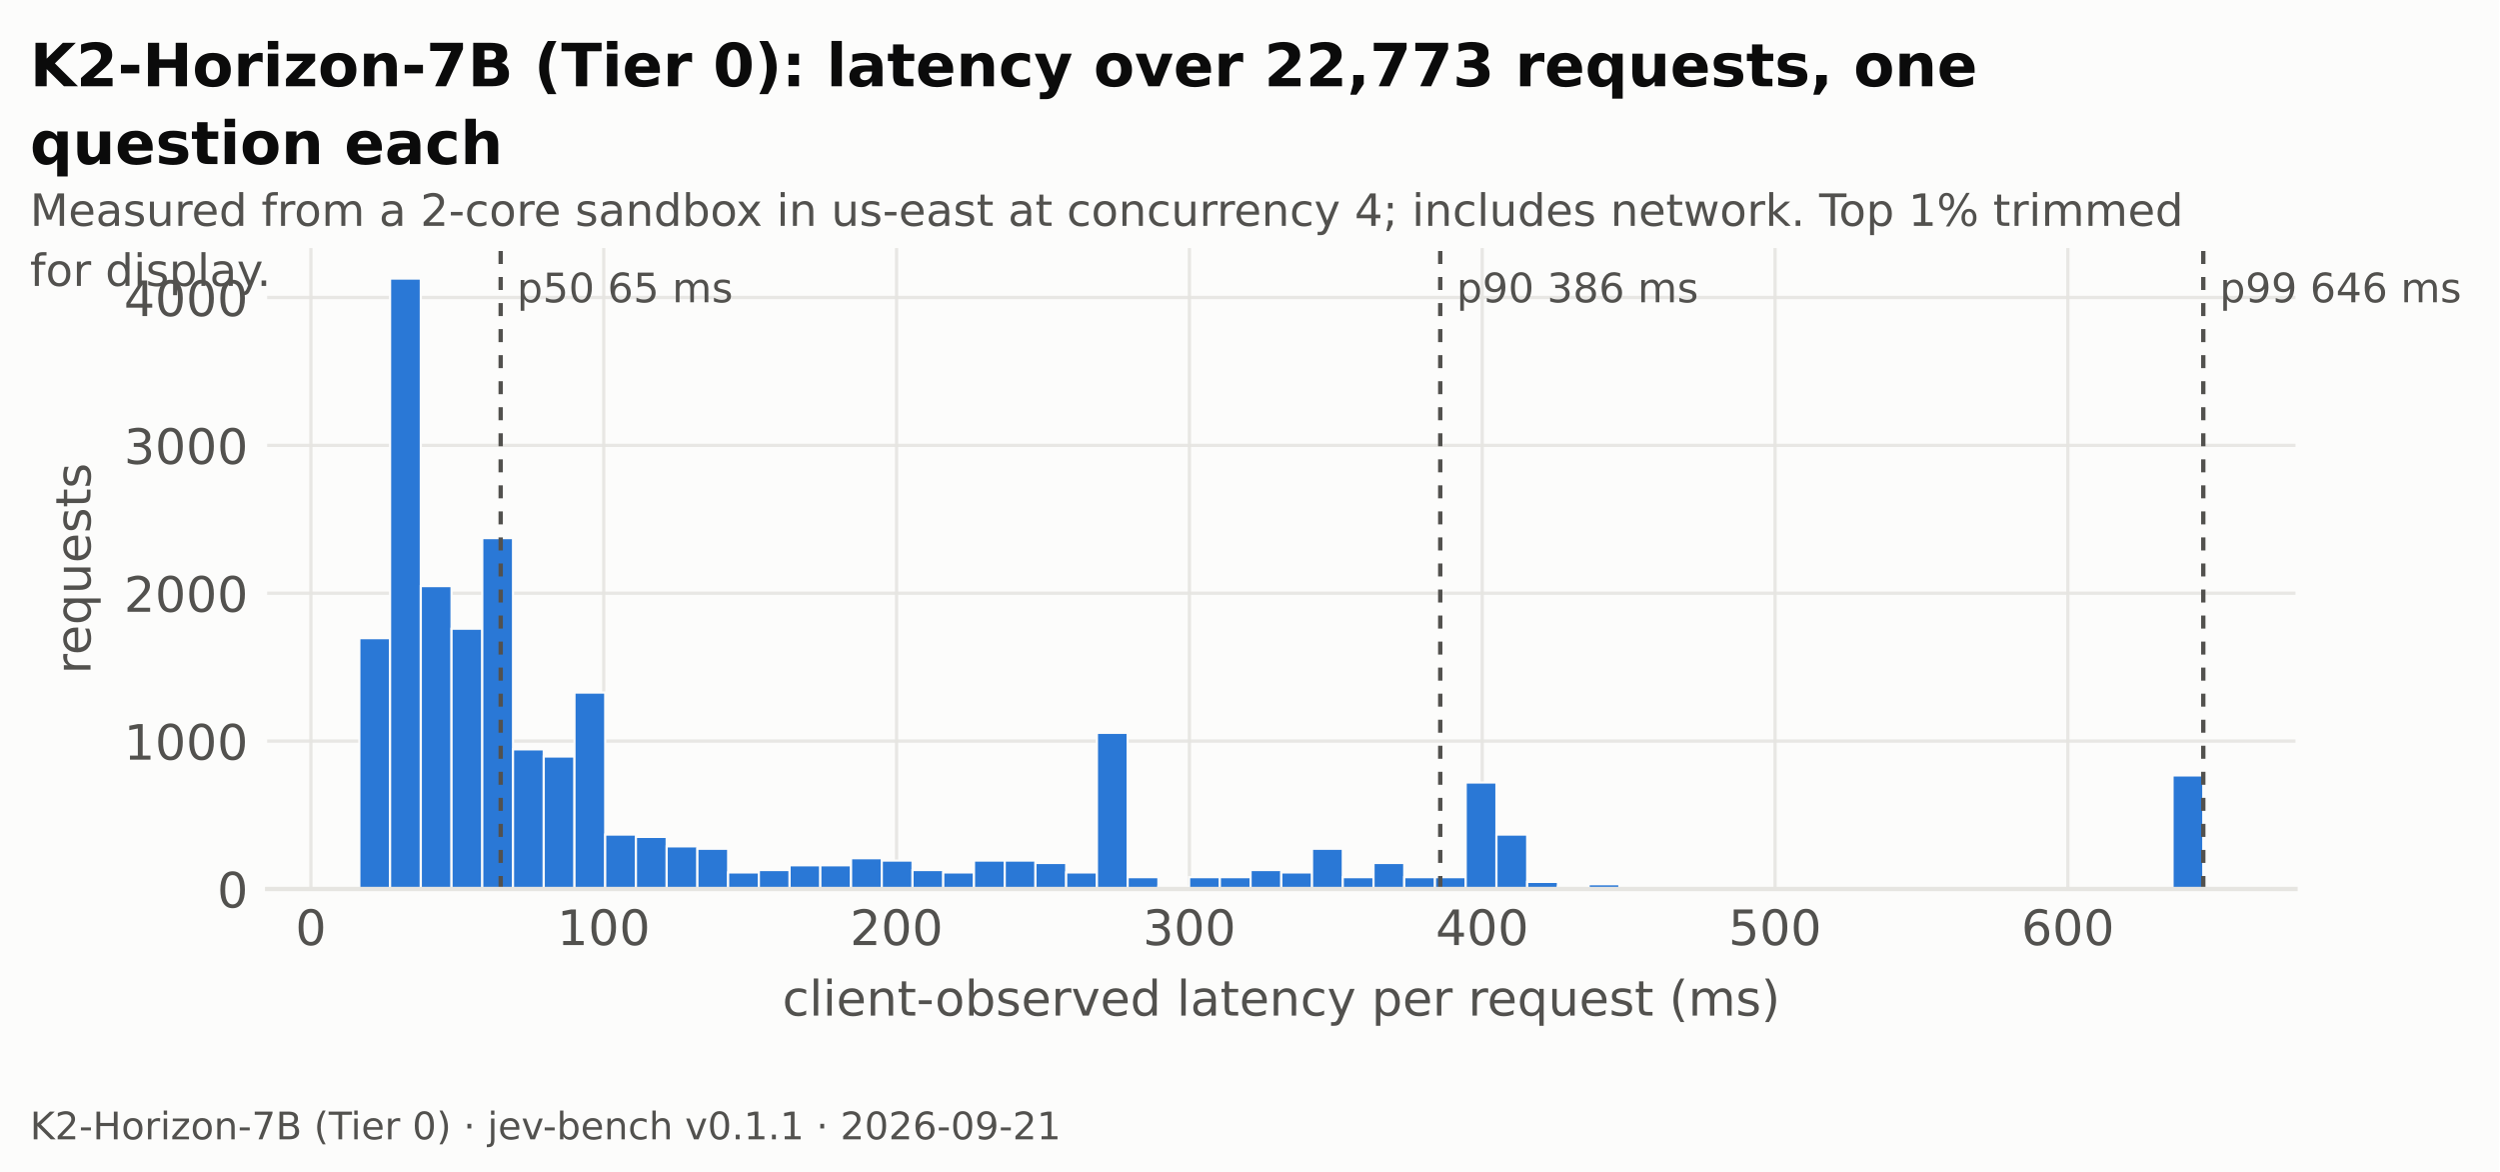
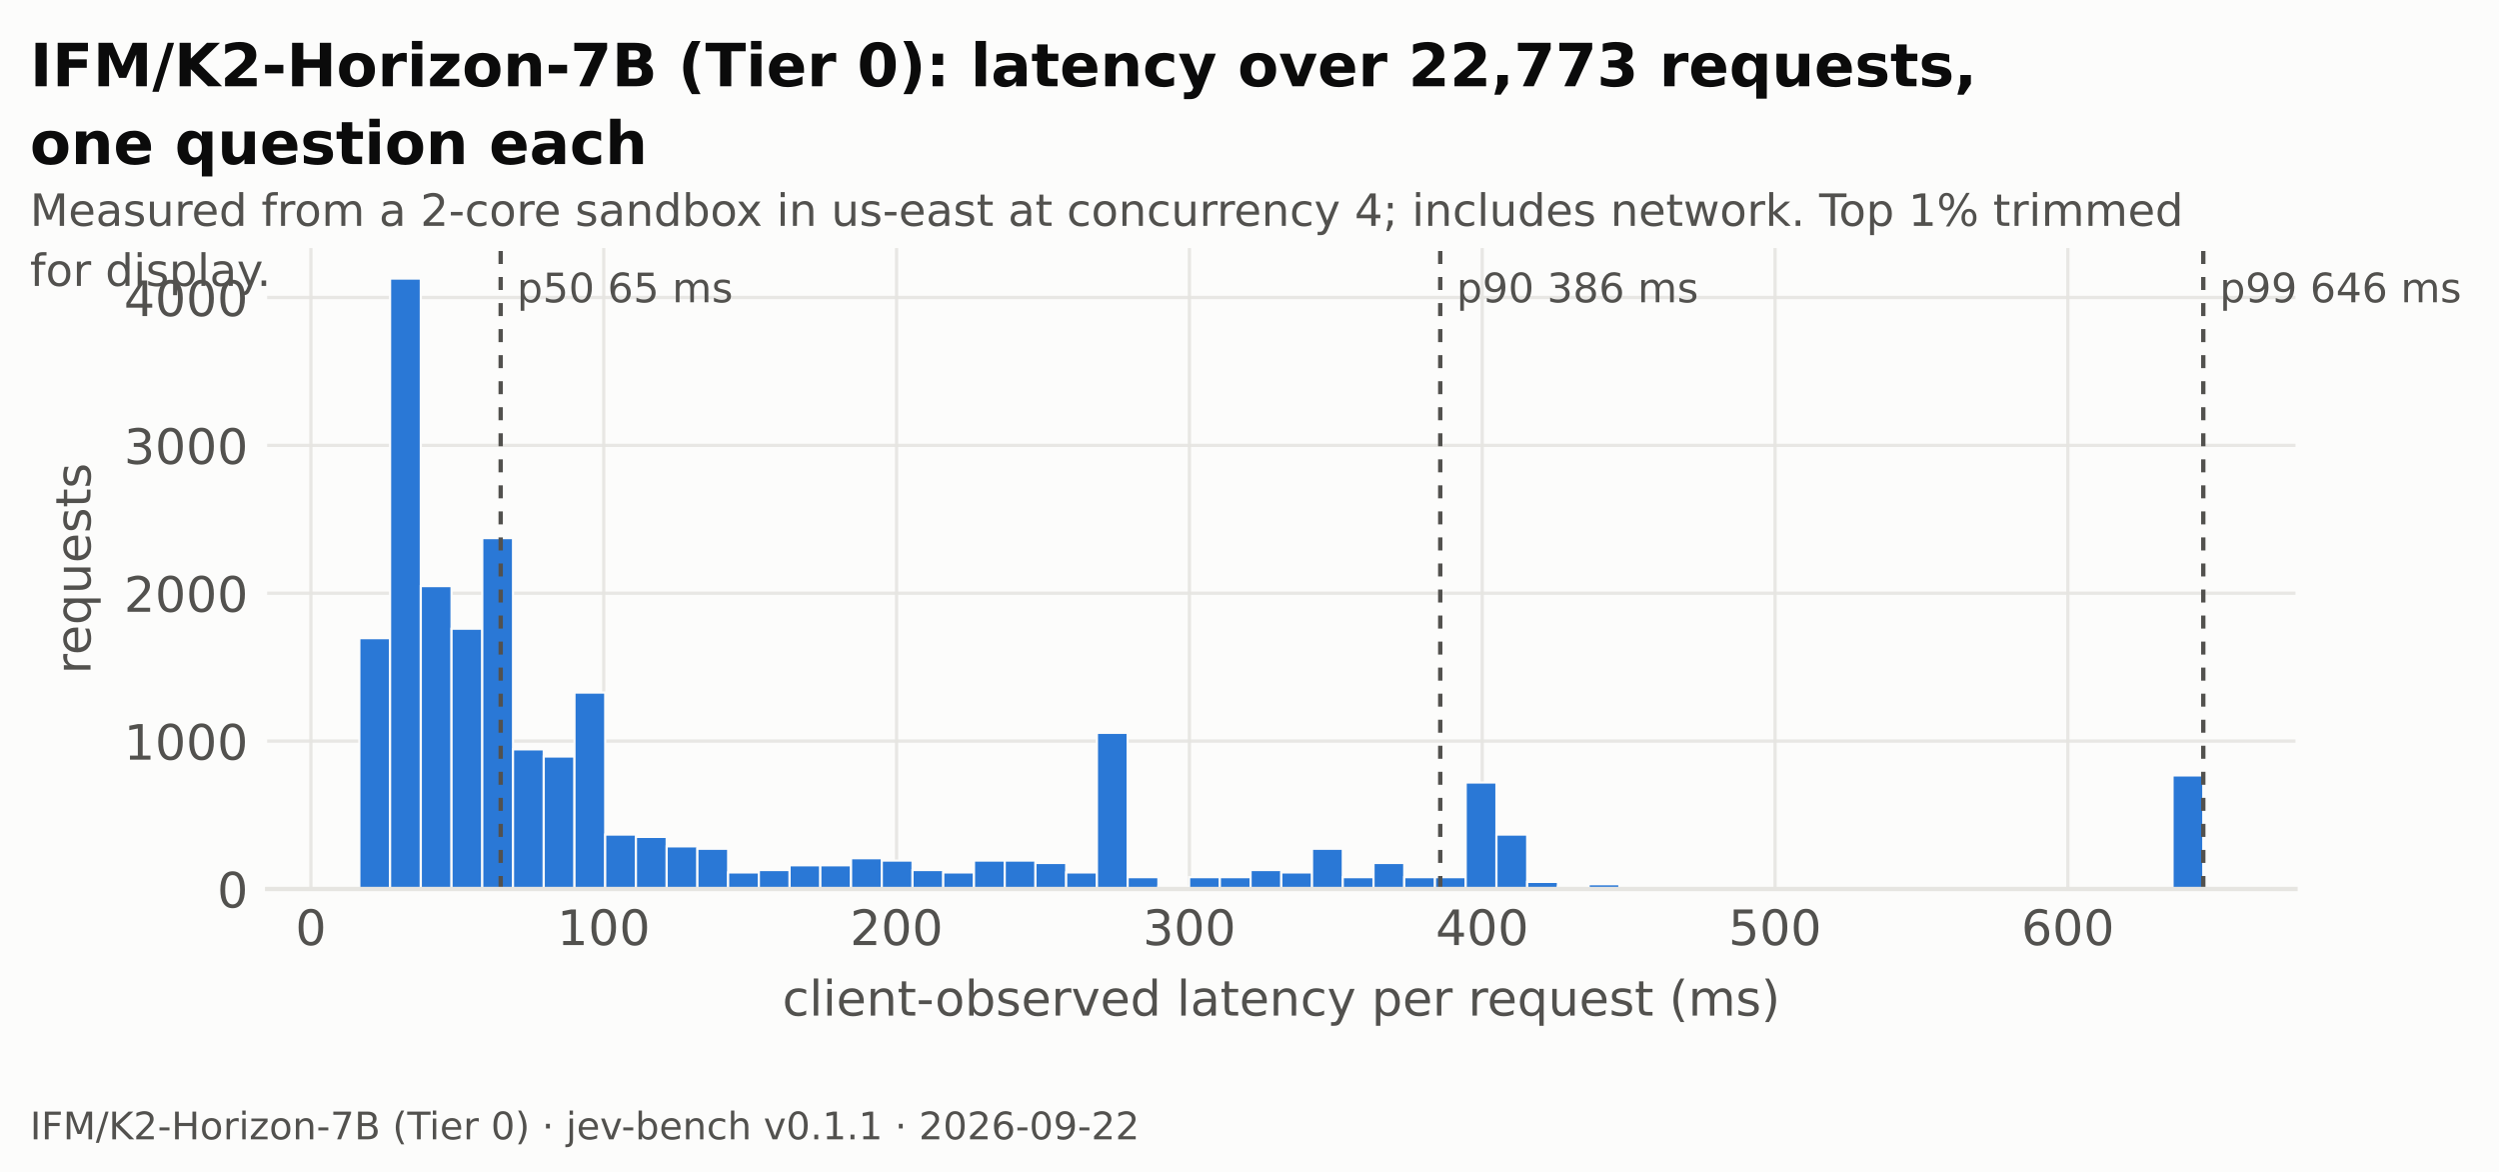
<svg xmlns="http://www.w3.org/2000/svg" width="460.8pt" height="216pt" viewBox="0 0 460.8 216" version="1.1">
  <defs>
    <style type="text/css">*{stroke-linejoin: round; stroke-linecap: butt}</style>
  </defs>
  <g id="figure_1">
    <g id="patch_1">
      <path d="M 0 216  L 460.8 216  L 460.8 0  L 0 0  z " style="fill: #fcfcfb" />
    </g>
    <g id="axes_1">
      <g id="patch_2">
        <path d="M 49.26 163.858  L 423.273 163.858  L 423.273 45.72  L 49.26 45.72  z " style="fill: #fcfcfb" />
      </g>
      <g id="matplotlib.axis_1">
        <g id="xtick_1">
          <g id="line2d_1">
-             <path d="M 57.327 163.858  L 57.327 45.72  " clip-path="url(#p6bb21a64a0)" style="fill: none; stroke: #e6e5e1; stroke-opacity: 0.9; stroke-width: 0.6; stroke-linecap: square" />
+             <path d="M 57.327 163.858  L 57.327 45.72  " clip-path="url(#p9cc660c85b)" style="fill: none; stroke: #e6e5e1; stroke-opacity: 0.9; stroke-width: 0.6; stroke-linecap: square" />
          </g>
          <g id="line2d_2" />
          <g id="text_1">
            <text style="font-size: 9px; font-family: 'DejaVu Sans'; text-anchor: middle; fill: #52514e" x="57.327" y="174.196" transform="rotate(-0 57.32702 174.1958)">0</text>
          </g>
        </g>
        <g id="xtick_2">
          <g id="line2d_3">
-             <path d="M 111.323 163.858  L 111.323 45.72  " clip-path="url(#p6bb21a64a0)" style="fill: none; stroke: #e6e5e1; stroke-opacity: 0.9; stroke-width: 0.6; stroke-linecap: square" />
+             <path d="M 111.323 163.858  L 111.323 45.72  " clip-path="url(#p9cc660c85b)" style="fill: none; stroke: #e6e5e1; stroke-opacity: 0.9; stroke-width: 0.6; stroke-linecap: square" />
          </g>
          <g id="line2d_4" />
          <g id="text_2">
            <text style="font-size: 9px; font-family: 'DejaVu Sans'; text-anchor: middle; fill: #52514e" x="111.323" y="174.196" transform="rotate(-0 111.3234 174.1958)">100</text>
          </g>
        </g>
        <g id="xtick_3">
          <g id="line2d_5">
-             <path d="M 165.32 163.858  L 165.32 45.72  " clip-path="url(#p6bb21a64a0)" style="fill: none; stroke: #e6e5e1; stroke-opacity: 0.9; stroke-width: 0.6; stroke-linecap: square" />
+             <path d="M 165.32 163.858  L 165.32 45.72  " clip-path="url(#p9cc660c85b)" style="fill: none; stroke: #e6e5e1; stroke-opacity: 0.9; stroke-width: 0.6; stroke-linecap: square" />
          </g>
          <g id="line2d_6" />
          <g id="text_3">
            <text style="font-size: 9px; font-family: 'DejaVu Sans'; text-anchor: middle; fill: #52514e" x="165.32" y="174.196" transform="rotate(-0 165.3198 174.1958)">200</text>
          </g>
        </g>
        <g id="xtick_4">
          <g id="line2d_7">
-             <path d="M 219.316 163.858  L 219.316 45.72  " clip-path="url(#p6bb21a64a0)" style="fill: none; stroke: #e6e5e1; stroke-opacity: 0.9; stroke-width: 0.6; stroke-linecap: square" />
+             <path d="M 219.316 163.858  L 219.316 45.72  " clip-path="url(#p9cc660c85b)" style="fill: none; stroke: #e6e5e1; stroke-opacity: 0.9; stroke-width: 0.6; stroke-linecap: square" />
          </g>
          <g id="line2d_8" />
          <g id="text_4">
            <text style="font-size: 9px; font-family: 'DejaVu Sans'; text-anchor: middle; fill: #52514e" x="219.316" y="174.196" transform="rotate(-0 219.3161 174.1958)">300</text>
          </g>
        </g>
        <g id="xtick_5">
          <g id="line2d_9">
-             <path d="M 273.313 163.858  L 273.313 45.72  " clip-path="url(#p6bb21a64a0)" style="fill: none; stroke: #e6e5e1; stroke-opacity: 0.9; stroke-width: 0.6; stroke-linecap: square" />
+             <path d="M 273.313 163.858  L 273.313 45.72  " clip-path="url(#p9cc660c85b)" style="fill: none; stroke: #e6e5e1; stroke-opacity: 0.9; stroke-width: 0.6; stroke-linecap: square" />
          </g>
          <g id="line2d_10" />
          <g id="text_5">
            <text style="font-size: 9px; font-family: 'DejaVu Sans'; text-anchor: middle; fill: #52514e" x="273.313" y="174.196" transform="rotate(-0 273.3125 174.1958)">400</text>
          </g>
        </g>
        <g id="xtick_6">
          <g id="line2d_11">
-             <path d="M 327.309 163.858  L 327.309 45.72  " clip-path="url(#p6bb21a64a0)" style="fill: none; stroke: #e6e5e1; stroke-opacity: 0.9; stroke-width: 0.6; stroke-linecap: square" />
+             <path d="M 327.309 163.858  L 327.309 45.72  " clip-path="url(#p9cc660c85b)" style="fill: none; stroke: #e6e5e1; stroke-opacity: 0.9; stroke-width: 0.6; stroke-linecap: square" />
          </g>
          <g id="line2d_12" />
          <g id="text_6">
            <text style="font-size: 9px; font-family: 'DejaVu Sans'; text-anchor: middle; fill: #52514e" x="327.309" y="174.196" transform="rotate(-0 327.3089 174.1958)">500</text>
          </g>
        </g>
        <g id="xtick_7">
          <g id="line2d_13">
-             <path d="M 381.305 163.858  L 381.305 45.72  " clip-path="url(#p6bb21a64a0)" style="fill: none; stroke: #e6e5e1; stroke-opacity: 0.9; stroke-width: 0.6; stroke-linecap: square" />
+             <path d="M 381.305 163.858  L 381.305 45.72  " clip-path="url(#p9cc660c85b)" style="fill: none; stroke: #e6e5e1; stroke-opacity: 0.9; stroke-width: 0.6; stroke-linecap: square" />
          </g>
          <g id="line2d_14" />
          <g id="text_7">
            <text style="font-size: 9px; font-family: 'DejaVu Sans'; text-anchor: middle; fill: #52514e" x="381.305" y="174.196" transform="rotate(-0 381.3052 174.1958)">600</text>
          </g>
        </g>
        <g id="text_8">
          <text style="font-size: 9px; font-family: 'DejaVu Sans'; text-anchor: middle; fill: #52514e" x="236.266" y="187.196" transform="rotate(-0 236.2664 187.1965)">client-observed latency per request (ms)</text>
        </g>
      </g>
      <g id="matplotlib.axis_2">
        <g id="ytick_1">
          <g id="line2d_15">
-             <path d="M 49.26 163.858  L 423.273 163.858  " clip-path="url(#p6bb21a64a0)" style="fill: none; stroke: #e6e5e1; stroke-opacity: 0.9; stroke-width: 0.6; stroke-linecap: square" />
+             <path d="M 49.26 163.858  L 423.273 163.858  " clip-path="url(#p9cc660c85b)" style="fill: none; stroke: #e6e5e1; stroke-opacity: 0.9; stroke-width: 0.6; stroke-linecap: square" />
          </g>
          <g id="line2d_16" />
          <g id="text_9">
            <text style="font-size: 9px; font-family: 'DejaVu Sans'; text-anchor: end; fill: #52514e" x="45.76" y="167.277" transform="rotate(-0 45.76 167.2768)">0</text>
          </g>
        </g>
        <g id="ytick_2">
          <g id="line2d_17">
-             <path d="M 49.26 136.602  L 423.273 136.602  " clip-path="url(#p6bb21a64a0)" style="fill: none; stroke: #e6e5e1; stroke-opacity: 0.9; stroke-width: 0.6; stroke-linecap: square" />
+             <path d="M 49.26 136.602  L 423.273 136.602  " clip-path="url(#p9cc660c85b)" style="fill: none; stroke: #e6e5e1; stroke-opacity: 0.9; stroke-width: 0.6; stroke-linecap: square" />
          </g>
          <g id="line2d_18" />
          <g id="text_10">
            <text style="font-size: 9px; font-family: 'DejaVu Sans'; text-anchor: end; fill: #52514e" x="45.76" y="140.021" transform="rotate(-0 45.76 140.021)">1000</text>
          </g>
        </g>
        <g id="ytick_3">
          <g id="line2d_19">
-             <path d="M 49.26 109.346  L 423.273 109.346  " clip-path="url(#p6bb21a64a0)" style="fill: none; stroke: #e6e5e1; stroke-opacity: 0.9; stroke-width: 0.6; stroke-linecap: square" />
+             <path d="M 49.26 109.346  L 423.273 109.346  " clip-path="url(#p9cc660c85b)" style="fill: none; stroke: #e6e5e1; stroke-opacity: 0.9; stroke-width: 0.6; stroke-linecap: square" />
          </g>
          <g id="line2d_20" />
          <g id="text_11">
            <text style="font-size: 9px; font-family: 'DejaVu Sans'; text-anchor: end; fill: #52514e" x="45.76" y="112.765" transform="rotate(-0 45.76 112.7651)">2000</text>
          </g>
        </g>
        <g id="ytick_4">
          <g id="line2d_21">
-             <path d="M 49.26 82.09  L 423.273 82.09  " clip-path="url(#p6bb21a64a0)" style="fill: none; stroke: #e6e5e1; stroke-opacity: 0.9; stroke-width: 0.6; stroke-linecap: square" />
+             <path d="M 49.26 82.09  L 423.273 82.09  " clip-path="url(#p9cc660c85b)" style="fill: none; stroke: #e6e5e1; stroke-opacity: 0.9; stroke-width: 0.6; stroke-linecap: square" />
          </g>
          <g id="line2d_22" />
          <g id="text_12">
            <text style="font-size: 9px; font-family: 'DejaVu Sans'; text-anchor: end; fill: #52514e" x="45.76" y="85.509" transform="rotate(-0 45.76 85.50919)">3000</text>
          </g>
        </g>
        <g id="ytick_5">
          <g id="line2d_23">
-             <path d="M 49.26 54.834  L 423.273 54.834  " clip-path="url(#p6bb21a64a0)" style="fill: none; stroke: #e6e5e1; stroke-opacity: 0.9; stroke-width: 0.6; stroke-linecap: square" />
+             <path d="M 49.26 54.834  L 423.273 54.834  " clip-path="url(#p9cc660c85b)" style="fill: none; stroke: #e6e5e1; stroke-opacity: 0.9; stroke-width: 0.6; stroke-linecap: square" />
          </g>
          <g id="line2d_24" />
          <g id="text_13">
            <text style="font-size: 9px; font-family: 'DejaVu Sans'; text-anchor: end; fill: #52514e" x="45.76" y="58.253" transform="rotate(-0 45.76 58.25331)">4000</text>
          </g>
        </g>
        <g id="text_14">
          <text style="font-size: 9px; font-family: 'DejaVu Sans'; text-anchor: middle; fill: #52514e" x="16.693" y="104.789" transform="rotate(-90 16.69289 104.7889)">requests</text>
        </g>
      </g>
      <g id="patch_3">
-         <path d="M 66.261 163.858  L 71.927 163.858  L 71.927 117.632  L 66.261 117.632  z " clip-path="url(#p6bb21a64a0)" style="fill: #2a78d6; stroke: #fcfcfb; stroke-width: 0.4; stroke-linejoin: miter" />
+         <path d="M 66.261 163.858  L 71.927 163.858  L 71.927 117.632  L 66.261 117.632  z " clip-path="url(#p9cc660c85b)" style="fill: #2a78d6; stroke: #fcfcfb; stroke-width: 0.4; stroke-linejoin: miter" />
      </g>
      <g id="patch_4">
-         <path d="M 71.927 163.858  L 77.594 163.858  L 77.594 51.346  L 71.927 51.346  z " clip-path="url(#p6bb21a64a0)" style="fill: #2a78d6; stroke: #fcfcfb; stroke-width: 0.4; stroke-linejoin: miter" />
+         <path d="M 71.927 163.858  L 77.594 163.858  L 77.594 51.346  L 71.927 51.346  z " clip-path="url(#p9cc660c85b)" style="fill: #2a78d6; stroke: #fcfcfb; stroke-width: 0.4; stroke-linejoin: miter" />
      </g>
      <g id="patch_5">
-         <path d="M 77.594 163.858  L 83.261 163.858  L 83.261 108.038  L 77.594 108.038  z " clip-path="url(#p6bb21a64a0)" style="fill: #2a78d6; stroke: #fcfcfb; stroke-width: 0.4; stroke-linejoin: miter" />
+         <path d="M 77.594 163.858  L 83.261 163.858  L 83.261 108.038  L 77.594 108.038  z " clip-path="url(#p9cc660c85b)" style="fill: #2a78d6; stroke: #fcfcfb; stroke-width: 0.4; stroke-linejoin: miter" />
      </g>
      <g id="patch_6">
-         <path d="M 83.261 163.858  L 88.928 163.858  L 88.928 115.888  L 83.261 115.888  z " clip-path="url(#p6bb21a64a0)" style="fill: #2a78d6; stroke: #fcfcfb; stroke-width: 0.4; stroke-linejoin: miter" />
+         <path d="M 83.261 163.858  L 88.928 163.858  L 88.928 115.888  L 83.261 115.888  z " clip-path="url(#p9cc660c85b)" style="fill: #2a78d6; stroke: #fcfcfb; stroke-width: 0.4; stroke-linejoin: miter" />
      </g>
      <g id="patch_7">
-         <path d="M 88.928 163.858  L 94.595 163.858  L 94.595 99.18  L 88.928 99.18  z " clip-path="url(#p6bb21a64a0)" style="fill: #2a78d6; stroke: #fcfcfb; stroke-width: 0.4; stroke-linejoin: miter" />
+         <path d="M 88.928 163.858  L 94.595 163.858  L 94.595 99.18  L 88.928 99.18  z " clip-path="url(#p9cc660c85b)" style="fill: #2a78d6; stroke: #fcfcfb; stroke-width: 0.4; stroke-linejoin: miter" />
      </g>
      <g id="patch_8">
-         <path d="M 94.595 163.858  L 100.262 163.858  L 100.262 138.128  L 94.595 138.128  z " clip-path="url(#p6bb21a64a0)" style="fill: #2a78d6; stroke: #fcfcfb; stroke-width: 0.4; stroke-linejoin: miter" />
+         <path d="M 94.595 163.858  L 100.262 163.858  L 100.262 138.128  L 94.595 138.128  z " clip-path="url(#p9cc660c85b)" style="fill: #2a78d6; stroke: #fcfcfb; stroke-width: 0.4; stroke-linejoin: miter" />
      </g>
      <g id="patch_9">
-         <path d="M 100.262 163.858  L 105.929 163.858  L 105.929 139.437  L 100.262 139.437  z " clip-path="url(#p6bb21a64a0)" style="fill: #2a78d6; stroke: #fcfcfb; stroke-width: 0.4; stroke-linejoin: miter" />
+         <path d="M 100.262 163.858  L 105.929 163.858  L 105.929 139.437  L 100.262 139.437  z " clip-path="url(#p9cc660c85b)" style="fill: #2a78d6; stroke: #fcfcfb; stroke-width: 0.4; stroke-linejoin: miter" />
      </g>
      <g id="patch_10">
-         <path d="M 105.929 163.858  L 111.595 163.858  L 111.595 127.662  L 105.929 127.662  z " clip-path="url(#p6bb21a64a0)" style="fill: #2a78d6; stroke: #fcfcfb; stroke-width: 0.4; stroke-linejoin: miter" />
+         <path d="M 105.929 163.858  L 111.595 163.858  L 111.595 127.662  L 105.929 127.662  z " clip-path="url(#p9cc660c85b)" style="fill: #2a78d6; stroke: #fcfcfb; stroke-width: 0.4; stroke-linejoin: miter" />
      </g>
      <g id="patch_11">
-         <path d="M 111.595 163.858  L 117.262 163.858  L 117.262 153.828  L 111.595 153.828  z " clip-path="url(#p6bb21a64a0)" style="fill: #2a78d6; stroke: #fcfcfb; stroke-width: 0.4; stroke-linejoin: miter" />
+         <path d="M 111.595 163.858  L 117.262 163.858  L 117.262 153.828  L 111.595 153.828  z " clip-path="url(#p9cc660c85b)" style="fill: #2a78d6; stroke: #fcfcfb; stroke-width: 0.4; stroke-linejoin: miter" />
      </g>
      <g id="patch_12">
-         <path d="M 117.262 163.858  L 122.929 163.858  L 122.929 154.264  L 117.262 154.264  z " clip-path="url(#p6bb21a64a0)" style="fill: #2a78d6; stroke: #fcfcfb; stroke-width: 0.4; stroke-linejoin: miter" />
+         <path d="M 117.262 163.858  L 122.929 163.858  L 122.929 154.264  L 117.262 154.264  z " clip-path="url(#p9cc660c85b)" style="fill: #2a78d6; stroke: #fcfcfb; stroke-width: 0.4; stroke-linejoin: miter" />
      </g>
      <g id="patch_13">
-         <path d="M 122.929 163.858  L 128.596 163.858  L 128.596 156.008  L 122.929 156.008  z " clip-path="url(#p6bb21a64a0)" style="fill: #2a78d6; stroke: #fcfcfb; stroke-width: 0.4; stroke-linejoin: miter" />
+         <path d="M 122.929 163.858  L 128.596 163.858  L 128.596 156.008  L 122.929 156.008  z " clip-path="url(#p9cc660c85b)" style="fill: #2a78d6; stroke: #fcfcfb; stroke-width: 0.4; stroke-linejoin: miter" />
      </g>
      <g id="patch_14">
-         <path d="M 128.596 163.858  L 134.263 163.858  L 134.263 156.444  L 128.596 156.444  z " clip-path="url(#p6bb21a64a0)" style="fill: #2a78d6; stroke: #fcfcfb; stroke-width: 0.4; stroke-linejoin: miter" />
+         <path d="M 128.596 163.858  L 134.263 163.858  L 134.263 156.444  L 128.596 156.444  z " clip-path="url(#p9cc660c85b)" style="fill: #2a78d6; stroke: #fcfcfb; stroke-width: 0.4; stroke-linejoin: miter" />
      </g>
      <g id="patch_15">
-         <path d="M 134.263 163.858  L 139.93 163.858  L 139.93 160.805  L 134.263 160.805  z " clip-path="url(#p6bb21a64a0)" style="fill: #2a78d6; stroke: #fcfcfb; stroke-width: 0.4; stroke-linejoin: miter" />
+         <path d="M 134.263 163.858  L 139.93 163.858  L 139.93 160.805  L 134.263 160.805  z " clip-path="url(#p9cc660c85b)" style="fill: #2a78d6; stroke: #fcfcfb; stroke-width: 0.4; stroke-linejoin: miter" />
      </g>
      <g id="patch_16">
-         <path d="M 139.93 163.858  L 145.597 163.858  L 145.597 160.369  L 139.93 160.369  z " clip-path="url(#p6bb21a64a0)" style="fill: #2a78d6; stroke: #fcfcfb; stroke-width: 0.4; stroke-linejoin: miter" />
+         <path d="M 139.93 163.858  L 145.597 163.858  L 145.597 160.369  L 139.93 160.369  z " clip-path="url(#p9cc660c85b)" style="fill: #2a78d6; stroke: #fcfcfb; stroke-width: 0.4; stroke-linejoin: miter" />
      </g>
      <g id="patch_17">
-         <path d="M 145.597 163.858  L 151.263 163.858  L 151.263 159.497  L 145.597 159.497  z " clip-path="url(#p6bb21a64a0)" style="fill: #2a78d6; stroke: #fcfcfb; stroke-width: 0.4; stroke-linejoin: miter" />
+         <path d="M 145.597 163.858  L 151.263 163.858  L 151.263 159.497  L 145.597 159.497  z " clip-path="url(#p9cc660c85b)" style="fill: #2a78d6; stroke: #fcfcfb; stroke-width: 0.4; stroke-linejoin: miter" />
      </g>
      <g id="patch_18">
-         <path d="M 151.263 163.858  L 156.93 163.858  L 156.93 159.497  L 151.263 159.497  z " clip-path="url(#p6bb21a64a0)" style="fill: #2a78d6; stroke: #fcfcfb; stroke-width: 0.4; stroke-linejoin: miter" />
+         <path d="M 151.263 163.858  L 156.93 163.858  L 156.93 159.497  L 151.263 159.497  z " clip-path="url(#p9cc660c85b)" style="fill: #2a78d6; stroke: #fcfcfb; stroke-width: 0.4; stroke-linejoin: miter" />
      </g>
      <g id="patch_19">
-         <path d="M 156.93 163.858  L 162.597 163.858  L 162.597 158.189  L 156.93 158.189  z " clip-path="url(#p6bb21a64a0)" style="fill: #2a78d6; stroke: #fcfcfb; stroke-width: 0.4; stroke-linejoin: miter" />
+         <path d="M 156.93 163.858  L 162.597 163.858  L 162.597 158.189  L 156.93 158.189  z " clip-path="url(#p9cc660c85b)" style="fill: #2a78d6; stroke: #fcfcfb; stroke-width: 0.4; stroke-linejoin: miter" />
      </g>
      <g id="patch_20">
-         <path d="M 162.597 163.858  L 168.264 163.858  L 168.264 158.625  L 162.597 158.625  z " clip-path="url(#p6bb21a64a0)" style="fill: #2a78d6; stroke: #fcfcfb; stroke-width: 0.4; stroke-linejoin: miter" />
+         <path d="M 162.597 163.858  L 168.264 163.858  L 168.264 158.625  L 162.597 158.625  z " clip-path="url(#p9cc660c85b)" style="fill: #2a78d6; stroke: #fcfcfb; stroke-width: 0.4; stroke-linejoin: miter" />
      </g>
      <g id="patch_21">
-         <path d="M 168.264 163.858  L 173.931 163.858  L 173.931 160.369  L 168.264 160.369  z " clip-path="url(#p6bb21a64a0)" style="fill: #2a78d6; stroke: #fcfcfb; stroke-width: 0.4; stroke-linejoin: miter" />
+         <path d="M 168.264 163.858  L 173.931 163.858  L 173.931 160.369  L 168.264 160.369  z " clip-path="url(#p9cc660c85b)" style="fill: #2a78d6; stroke: #fcfcfb; stroke-width: 0.4; stroke-linejoin: miter" />
      </g>
      <g id="patch_22">
-         <path d="M 173.931 163.858  L 179.598 163.858  L 179.598 160.805  L 173.931 160.805  z " clip-path="url(#p6bb21a64a0)" style="fill: #2a78d6; stroke: #fcfcfb; stroke-width: 0.4; stroke-linejoin: miter" />
+         <path d="M 173.931 163.858  L 179.598 163.858  L 179.598 160.805  L 173.931 160.805  z " clip-path="url(#p9cc660c85b)" style="fill: #2a78d6; stroke: #fcfcfb; stroke-width: 0.4; stroke-linejoin: miter" />
      </g>
      <g id="patch_23">
-         <path d="M 179.598 163.858  L 185.265 163.858  L 185.265 158.625  L 179.598 158.625  z " clip-path="url(#p6bb21a64a0)" style="fill: #2a78d6; stroke: #fcfcfb; stroke-width: 0.4; stroke-linejoin: miter" />
+         <path d="M 179.598 163.858  L 185.265 163.858  L 185.265 158.625  L 179.598 158.625  z " clip-path="url(#p9cc660c85b)" style="fill: #2a78d6; stroke: #fcfcfb; stroke-width: 0.4; stroke-linejoin: miter" />
      </g>
      <g id="patch_24">
-         <path d="M 185.265 163.858  L 190.931 163.858  L 190.931 158.625  L 185.265 158.625  z " clip-path="url(#p6bb21a64a0)" style="fill: #2a78d6; stroke: #fcfcfb; stroke-width: 0.4; stroke-linejoin: miter" />
+         <path d="M 185.265 163.858  L 190.931 163.858  L 190.931 158.625  L 185.265 158.625  z " clip-path="url(#p9cc660c85b)" style="fill: #2a78d6; stroke: #fcfcfb; stroke-width: 0.4; stroke-linejoin: miter" />
      </g>
      <g id="patch_25">
-         <path d="M 190.931 163.858  L 196.598 163.858  L 196.598 159.061  L 190.931 159.061  z " clip-path="url(#p6bb21a64a0)" style="fill: #2a78d6; stroke: #fcfcfb; stroke-width: 0.4; stroke-linejoin: miter" />
+         <path d="M 190.931 163.858  L 196.598 163.858  L 196.598 159.061  L 190.931 159.061  z " clip-path="url(#p9cc660c85b)" style="fill: #2a78d6; stroke: #fcfcfb; stroke-width: 0.4; stroke-linejoin: miter" />
      </g>
      <g id="patch_26">
-         <path d="M 196.598 163.858  L 202.265 163.858  L 202.265 160.805  L 196.598 160.805  z " clip-path="url(#p6bb21a64a0)" style="fill: #2a78d6; stroke: #fcfcfb; stroke-width: 0.4; stroke-linejoin: miter" />
+         <path d="M 196.598 163.858  L 202.265 163.858  L 202.265 160.805  L 196.598 160.805  z " clip-path="url(#p9cc660c85b)" style="fill: #2a78d6; stroke: #fcfcfb; stroke-width: 0.4; stroke-linejoin: miter" />
      </g>
      <g id="patch_27">
-         <path d="M 202.265 163.858  L 207.932 163.858  L 207.932 135.076  L 202.265 135.076  z " clip-path="url(#p6bb21a64a0)" style="fill: #2a78d6; stroke: #fcfcfb; stroke-width: 0.4; stroke-linejoin: miter" />
+         <path d="M 202.265 163.858  L 207.932 163.858  L 207.932 135.076  L 202.265 135.076  z " clip-path="url(#p9cc660c85b)" style="fill: #2a78d6; stroke: #fcfcfb; stroke-width: 0.4; stroke-linejoin: miter" />
      </g>
      <g id="patch_28">
-         <path d="M 207.932 163.858  L 213.599 163.858  L 213.599 161.677  L 207.932 161.677  z " clip-path="url(#p6bb21a64a0)" style="fill: #2a78d6; stroke: #fcfcfb; stroke-width: 0.4; stroke-linejoin: miter" />
+         <path d="M 207.932 163.858  L 213.599 163.858  L 213.599 161.677  L 207.932 161.677  z " clip-path="url(#p9cc660c85b)" style="fill: #2a78d6; stroke: #fcfcfb; stroke-width: 0.4; stroke-linejoin: miter" />
      </g>
      <g id="patch_29">
-         <path d="M 213.599 163.858  L 219.266 163.858  L 219.266 163.422  L 213.599 163.422  z " clip-path="url(#p6bb21a64a0)" style="fill: #2a78d6; stroke: #fcfcfb; stroke-width: 0.4; stroke-linejoin: miter" />
+         <path d="M 213.599 163.858  L 219.266 163.858  L 219.266 163.422  L 213.599 163.422  z " clip-path="url(#p9cc660c85b)" style="fill: #2a78d6; stroke: #fcfcfb; stroke-width: 0.4; stroke-linejoin: miter" />
      </g>
      <g id="patch_30">
-         <path d="M 219.266 163.858  L 224.933 163.858  L 224.933 161.677  L 219.266 161.677  z " clip-path="url(#p6bb21a64a0)" style="fill: #2a78d6; stroke: #fcfcfb; stroke-width: 0.4; stroke-linejoin: miter" />
+         <path d="M 219.266 163.858  L 224.933 163.858  L 224.933 161.677  L 219.266 161.677  z " clip-path="url(#p9cc660c85b)" style="fill: #2a78d6; stroke: #fcfcfb; stroke-width: 0.4; stroke-linejoin: miter" />
      </g>
      <g id="patch_31">
-         <path d="M 224.933 163.858  L 230.6 163.858  L 230.6 161.677  L 224.933 161.677  z " clip-path="url(#p6bb21a64a0)" style="fill: #2a78d6; stroke: #fcfcfb; stroke-width: 0.4; stroke-linejoin: miter" />
+         <path d="M 224.933 163.858  L 230.6 163.858  L 230.6 161.677  L 224.933 161.677  z " clip-path="url(#p9cc660c85b)" style="fill: #2a78d6; stroke: #fcfcfb; stroke-width: 0.4; stroke-linejoin: miter" />
      </g>
      <g id="patch_32">
-         <path d="M 230.6 163.858  L 236.266 163.858  L 236.266 160.369  L 230.6 160.369  z " clip-path="url(#p6bb21a64a0)" style="fill: #2a78d6; stroke: #fcfcfb; stroke-width: 0.4; stroke-linejoin: miter" />
+         <path d="M 230.6 163.858  L 236.266 163.858  L 236.266 160.369  L 230.6 160.369  z " clip-path="url(#p9cc660c85b)" style="fill: #2a78d6; stroke: #fcfcfb; stroke-width: 0.4; stroke-linejoin: miter" />
      </g>
      <g id="patch_33">
-         <path d="M 236.266 163.858  L 241.933 163.858  L 241.933 160.805  L 236.266 160.805  z " clip-path="url(#p6bb21a64a0)" style="fill: #2a78d6; stroke: #fcfcfb; stroke-width: 0.4; stroke-linejoin: miter" />
+         <path d="M 236.266 163.858  L 241.933 163.858  L 241.933 160.805  L 236.266 160.805  z " clip-path="url(#p9cc660c85b)" style="fill: #2a78d6; stroke: #fcfcfb; stroke-width: 0.4; stroke-linejoin: miter" />
      </g>
      <g id="patch_34">
-         <path d="M 241.933 163.858  L 247.6 163.858  L 247.6 156.444  L 241.933 156.444  z " clip-path="url(#p6bb21a64a0)" style="fill: #2a78d6; stroke: #fcfcfb; stroke-width: 0.4; stroke-linejoin: miter" />
+         <path d="M 241.933 163.858  L 247.6 163.858  L 247.6 156.444  L 241.933 156.444  z " clip-path="url(#p9cc660c85b)" style="fill: #2a78d6; stroke: #fcfcfb; stroke-width: 0.4; stroke-linejoin: miter" />
      </g>
      <g id="patch_35">
-         <path d="M 247.6 163.858  L 253.267 163.858  L 253.267 161.677  L 247.6 161.677  z " clip-path="url(#p6bb21a64a0)" style="fill: #2a78d6; stroke: #fcfcfb; stroke-width: 0.4; stroke-linejoin: miter" />
+         <path d="M 247.6 163.858  L 253.267 163.858  L 253.267 161.677  L 247.6 161.677  z " clip-path="url(#p9cc660c85b)" style="fill: #2a78d6; stroke: #fcfcfb; stroke-width: 0.4; stroke-linejoin: miter" />
      </g>
      <g id="patch_36">
-         <path d="M 253.267 163.858  L 258.934 163.858  L 258.934 159.061  L 253.267 159.061  z " clip-path="url(#p6bb21a64a0)" style="fill: #2a78d6; stroke: #fcfcfb; stroke-width: 0.4; stroke-linejoin: miter" />
+         <path d="M 253.267 163.858  L 258.934 163.858  L 258.934 159.061  L 253.267 159.061  z " clip-path="url(#p9cc660c85b)" style="fill: #2a78d6; stroke: #fcfcfb; stroke-width: 0.4; stroke-linejoin: miter" />
      </g>
      <g id="patch_37">
-         <path d="M 258.934 163.858  L 264.601 163.858  L 264.601 161.677  L 258.934 161.677  z " clip-path="url(#p6bb21a64a0)" style="fill: #2a78d6; stroke: #fcfcfb; stroke-width: 0.4; stroke-linejoin: miter" />
+         <path d="M 258.934 163.858  L 264.601 163.858  L 264.601 161.677  L 258.934 161.677  z " clip-path="url(#p9cc660c85b)" style="fill: #2a78d6; stroke: #fcfcfb; stroke-width: 0.4; stroke-linejoin: miter" />
      </g>
      <g id="patch_38">
-         <path d="M 264.601 163.858  L 270.268 163.858  L 270.268 161.677  L 264.601 161.677  z " clip-path="url(#p6bb21a64a0)" style="fill: #2a78d6; stroke: #fcfcfb; stroke-width: 0.4; stroke-linejoin: miter" />
+         <path d="M 264.601 163.858  L 270.268 163.858  L 270.268 161.677  L 264.601 161.677  z " clip-path="url(#p9cc660c85b)" style="fill: #2a78d6; stroke: #fcfcfb; stroke-width: 0.4; stroke-linejoin: miter" />
      </g>
      <g id="patch_39">
-         <path d="M 270.268 163.858  L 275.934 163.858  L 275.934 144.234  L 270.268 144.234  z " clip-path="url(#p6bb21a64a0)" style="fill: #2a78d6; stroke: #fcfcfb; stroke-width: 0.4; stroke-linejoin: miter" />
+         <path d="M 270.268 163.858  L 275.934 163.858  L 275.934 144.234  L 270.268 144.234  z " clip-path="url(#p9cc660c85b)" style="fill: #2a78d6; stroke: #fcfcfb; stroke-width: 0.4; stroke-linejoin: miter" />
      </g>
      <g id="patch_40">
-         <path d="M 275.934 163.858  L 281.601 163.858  L 281.601 153.828  L 275.934 153.828  z " clip-path="url(#p6bb21a64a0)" style="fill: #2a78d6; stroke: #fcfcfb; stroke-width: 0.4; stroke-linejoin: miter" />
+         <path d="M 275.934 163.858  L 281.601 163.858  L 281.601 153.828  L 275.934 153.828  z " clip-path="url(#p9cc660c85b)" style="fill: #2a78d6; stroke: #fcfcfb; stroke-width: 0.4; stroke-linejoin: miter" />
      </g>
      <g id="patch_41">
-         <path d="M 281.601 163.858  L 287.268 163.858  L 287.268 162.55  L 281.601 162.55  z " clip-path="url(#p6bb21a64a0)" style="fill: #2a78d6; stroke: #fcfcfb; stroke-width: 0.4; stroke-linejoin: miter" />
+         <path d="M 281.601 163.858  L 287.268 163.858  L 287.268 162.55  L 281.601 162.55  z " clip-path="url(#p9cc660c85b)" style="fill: #2a78d6; stroke: #fcfcfb; stroke-width: 0.4; stroke-linejoin: miter" />
      </g>
      <g id="patch_42">
-         <path d="M 287.268 163.858  L 292.935 163.858  L 292.935 163.422  L 287.268 163.422  z " clip-path="url(#p6bb21a64a0)" style="fill: #2a78d6; stroke: #fcfcfb; stroke-width: 0.4; stroke-linejoin: miter" />
+         <path d="M 287.268 163.858  L 292.935 163.858  L 292.935 163.422  L 287.268 163.422  z " clip-path="url(#p9cc660c85b)" style="fill: #2a78d6; stroke: #fcfcfb; stroke-width: 0.4; stroke-linejoin: miter" />
      </g>
      <g id="patch_43">
-         <path d="M 292.935 163.858  L 298.602 163.858  L 298.602 162.986  L 292.935 162.986  z " clip-path="url(#p6bb21a64a0)" style="fill: #2a78d6; stroke: #fcfcfb; stroke-width: 0.4; stroke-linejoin: miter" />
+         <path d="M 292.935 163.858  L 298.602 163.858  L 298.602 162.986  L 292.935 162.986  z " clip-path="url(#p9cc660c85b)" style="fill: #2a78d6; stroke: #fcfcfb; stroke-width: 0.4; stroke-linejoin: miter" />
      </g>
      <g id="patch_44">
-         <path d="M 298.602 163.858  L 304.269 163.858  L 304.269 163.858  L 298.602 163.858  z " clip-path="url(#p6bb21a64a0)" style="fill: #2a78d6; stroke: #fcfcfb; stroke-width: 0.4; stroke-linejoin: miter" />
+         <path d="M 298.602 163.858  L 304.269 163.858  L 304.269 163.858  L 298.602 163.858  z " clip-path="url(#p9cc660c85b)" style="fill: #2a78d6; stroke: #fcfcfb; stroke-width: 0.4; stroke-linejoin: miter" />
      </g>
      <g id="patch_45">
-         <path d="M 304.269 163.858  L 309.936 163.858  L 309.936 163.858  L 304.269 163.858  z " clip-path="url(#p6bb21a64a0)" style="fill: #2a78d6; stroke: #fcfcfb; stroke-width: 0.4; stroke-linejoin: miter" />
+         <path d="M 304.269 163.858  L 309.936 163.858  L 309.936 163.858  L 304.269 163.858  z " clip-path="url(#p9cc660c85b)" style="fill: #2a78d6; stroke: #fcfcfb; stroke-width: 0.4; stroke-linejoin: miter" />
      </g>
      <g id="patch_46">
-         <path d="M 309.936 163.858  L 315.602 163.858  L 315.602 163.858  L 309.936 163.858  z " clip-path="url(#p6bb21a64a0)" style="fill: #2a78d6; stroke: #fcfcfb; stroke-width: 0.4; stroke-linejoin: miter" />
+         <path d="M 309.936 163.858  L 315.602 163.858  L 315.602 163.858  L 309.936 163.858  z " clip-path="url(#p9cc660c85b)" style="fill: #2a78d6; stroke: #fcfcfb; stroke-width: 0.4; stroke-linejoin: miter" />
      </g>
      <g id="patch_47">
-         <path d="M 315.602 163.858  L 321.269 163.858  L 321.269 163.422  L 315.602 163.422  z " clip-path="url(#p6bb21a64a0)" style="fill: #2a78d6; stroke: #fcfcfb; stroke-width: 0.4; stroke-linejoin: miter" />
+         <path d="M 315.602 163.858  L 321.269 163.858  L 321.269 163.422  L 315.602 163.422  z " clip-path="url(#p9cc660c85b)" style="fill: #2a78d6; stroke: #fcfcfb; stroke-width: 0.4; stroke-linejoin: miter" />
      </g>
      <g id="patch_48">
-         <path d="M 321.269 163.858  L 326.936 163.858  L 326.936 163.858  L 321.269 163.858  z " clip-path="url(#p6bb21a64a0)" style="fill: #2a78d6; stroke: #fcfcfb; stroke-width: 0.4; stroke-linejoin: miter" />
+         <path d="M 321.269 163.858  L 326.936 163.858  L 326.936 163.858  L 321.269 163.858  z " clip-path="url(#p9cc660c85b)" style="fill: #2a78d6; stroke: #fcfcfb; stroke-width: 0.4; stroke-linejoin: miter" />
      </g>
      <g id="patch_49">
-         <path d="M 326.936 163.858  L 332.603 163.858  L 332.603 163.858  L 326.936 163.858  z " clip-path="url(#p6bb21a64a0)" style="fill: #2a78d6; stroke: #fcfcfb; stroke-width: 0.4; stroke-linejoin: miter" />
+         <path d="M 326.936 163.858  L 332.603 163.858  L 332.603 163.858  L 326.936 163.858  z " clip-path="url(#p9cc660c85b)" style="fill: #2a78d6; stroke: #fcfcfb; stroke-width: 0.4; stroke-linejoin: miter" />
      </g>
      <g id="patch_50">
-         <path d="M 332.603 163.858  L 338.27 163.858  L 338.27 163.422  L 332.603 163.422  z " clip-path="url(#p6bb21a64a0)" style="fill: #2a78d6; stroke: #fcfcfb; stroke-width: 0.4; stroke-linejoin: miter" />
+         <path d="M 332.603 163.858  L 338.27 163.858  L 338.27 163.422  L 332.603 163.422  z " clip-path="url(#p9cc660c85b)" style="fill: #2a78d6; stroke: #fcfcfb; stroke-width: 0.4; stroke-linejoin: miter" />
      </g>
      <g id="patch_51">
-         <path d="M 338.27 163.858  L 343.937 163.858  L 343.937 163.858  L 338.27 163.858  z " clip-path="url(#p6bb21a64a0)" style="fill: #2a78d6; stroke: #fcfcfb; stroke-width: 0.4; stroke-linejoin: miter" />
+         <path d="M 338.27 163.858  L 343.937 163.858  L 343.937 163.858  L 338.27 163.858  z " clip-path="url(#p9cc660c85b)" style="fill: #2a78d6; stroke: #fcfcfb; stroke-width: 0.4; stroke-linejoin: miter" />
      </g>
      <g id="patch_52">
-         <path d="M 343.937 163.858  L 349.604 163.858  L 349.604 163.858  L 343.937 163.858  z " clip-path="url(#p6bb21a64a0)" style="fill: #2a78d6; stroke: #fcfcfb; stroke-width: 0.4; stroke-linejoin: miter" />
+         <path d="M 343.937 163.858  L 349.604 163.858  L 349.604 163.858  L 343.937 163.858  z " clip-path="url(#p9cc660c85b)" style="fill: #2a78d6; stroke: #fcfcfb; stroke-width: 0.4; stroke-linejoin: miter" />
      </g>
      <g id="patch_53">
-         <path d="M 349.604 163.858  L 355.27 163.858  L 355.27 163.858  L 349.604 163.858  z " clip-path="url(#p6bb21a64a0)" style="fill: #2a78d6; stroke: #fcfcfb; stroke-width: 0.4; stroke-linejoin: miter" />
+         <path d="M 349.604 163.858  L 355.27 163.858  L 355.27 163.858  L 349.604 163.858  z " clip-path="url(#p9cc660c85b)" style="fill: #2a78d6; stroke: #fcfcfb; stroke-width: 0.4; stroke-linejoin: miter" />
      </g>
      <g id="patch_54">
-         <path d="M 355.27 163.858  L 360.937 163.858  L 360.937 163.858  L 355.27 163.858  z " clip-path="url(#p6bb21a64a0)" style="fill: #2a78d6; stroke: #fcfcfb; stroke-width: 0.4; stroke-linejoin: miter" />
+         <path d="M 355.27 163.858  L 360.937 163.858  L 360.937 163.858  L 355.27 163.858  z " clip-path="url(#p9cc660c85b)" style="fill: #2a78d6; stroke: #fcfcfb; stroke-width: 0.4; stroke-linejoin: miter" />
      </g>
      <g id="patch_55">
-         <path d="M 360.937 163.858  L 366.604 163.858  L 366.604 163.858  L 360.937 163.858  z " clip-path="url(#p6bb21a64a0)" style="fill: #2a78d6; stroke: #fcfcfb; stroke-width: 0.4; stroke-linejoin: miter" />
+         <path d="M 360.937 163.858  L 366.604 163.858  L 366.604 163.858  L 360.937 163.858  z " clip-path="url(#p9cc660c85b)" style="fill: #2a78d6; stroke: #fcfcfb; stroke-width: 0.4; stroke-linejoin: miter" />
      </g>
      <g id="patch_56">
-         <path d="M 366.604 163.858  L 372.271 163.858  L 372.271 163.858  L 366.604 163.858  z " clip-path="url(#p6bb21a64a0)" style="fill: #2a78d6; stroke: #fcfcfb; stroke-width: 0.4; stroke-linejoin: miter" />
+         <path d="M 366.604 163.858  L 372.271 163.858  L 372.271 163.858  L 366.604 163.858  z " clip-path="url(#p9cc660c85b)" style="fill: #2a78d6; stroke: #fcfcfb; stroke-width: 0.4; stroke-linejoin: miter" />
      </g>
      <g id="patch_57">
-         <path d="M 372.271 163.858  L 377.938 163.858  L 377.938 163.858  L 372.271 163.858  z " clip-path="url(#p6bb21a64a0)" style="fill: #2a78d6; stroke: #fcfcfb; stroke-width: 0.4; stroke-linejoin: miter" />
+         <path d="M 372.271 163.858  L 377.938 163.858  L 377.938 163.858  L 372.271 163.858  z " clip-path="url(#p9cc660c85b)" style="fill: #2a78d6; stroke: #fcfcfb; stroke-width: 0.4; stroke-linejoin: miter" />
      </g>
      <g id="patch_58">
-         <path d="M 377.938 163.858  L 383.605 163.858  L 383.605 163.858  L 377.938 163.858  z " clip-path="url(#p6bb21a64a0)" style="fill: #2a78d6; stroke: #fcfcfb; stroke-width: 0.4; stroke-linejoin: miter" />
+         <path d="M 377.938 163.858  L 383.605 163.858  L 383.605 163.858  L 377.938 163.858  z " clip-path="url(#p9cc660c85b)" style="fill: #2a78d6; stroke: #fcfcfb; stroke-width: 0.4; stroke-linejoin: miter" />
      </g>
      <g id="patch_59">
-         <path d="M 383.605 163.858  L 389.272 163.858  L 389.272 163.858  L 383.605 163.858  z " clip-path="url(#p6bb21a64a0)" style="fill: #2a78d6; stroke: #fcfcfb; stroke-width: 0.4; stroke-linejoin: miter" />
+         <path d="M 383.605 163.858  L 389.272 163.858  L 389.272 163.858  L 383.605 163.858  z " clip-path="url(#p9cc660c85b)" style="fill: #2a78d6; stroke: #fcfcfb; stroke-width: 0.4; stroke-linejoin: miter" />
      </g>
      <g id="patch_60">
-         <path d="M 389.272 163.858  L 394.938 163.858  L 394.938 163.858  L 389.272 163.858  z " clip-path="url(#p6bb21a64a0)" style="fill: #2a78d6; stroke: #fcfcfb; stroke-width: 0.4; stroke-linejoin: miter" />
+         <path d="M 389.272 163.858  L 394.938 163.858  L 394.938 163.858  L 389.272 163.858  z " clip-path="url(#p9cc660c85b)" style="fill: #2a78d6; stroke: #fcfcfb; stroke-width: 0.4; stroke-linejoin: miter" />
      </g>
      <g id="patch_61">
-         <path d="M 394.938 163.858  L 400.605 163.858  L 400.605 163.858  L 394.938 163.858  z " clip-path="url(#p6bb21a64a0)" style="fill: #2a78d6; stroke: #fcfcfb; stroke-width: 0.4; stroke-linejoin: miter" />
+         <path d="M 394.938 163.858  L 400.605 163.858  L 400.605 163.858  L 394.938 163.858  z " clip-path="url(#p9cc660c85b)" style="fill: #2a78d6; stroke: #fcfcfb; stroke-width: 0.4; stroke-linejoin: miter" />
      </g>
      <g id="patch_62">
-         <path d="M 400.605 163.858  L 406.272 163.858  L 406.272 142.925  L 400.605 142.925  z " clip-path="url(#p6bb21a64a0)" style="fill: #2a78d6; stroke: #fcfcfb; stroke-width: 0.4; stroke-linejoin: miter" />
+         <path d="M 400.605 163.858  L 406.272 163.858  L 406.272 142.925  L 400.605 142.925  z " clip-path="url(#p9cc660c85b)" style="fill: #2a78d6; stroke: #fcfcfb; stroke-width: 0.4; stroke-linejoin: miter" />
      </g>
      <g id="line2d_25">
-         <path d="M 92.323 163.858  L 92.323 45.72  " clip-path="url(#p6bb21a64a0)" style="fill: none; stroke-dasharray: 2.4,2.4; stroke-dashoffset: 0; stroke: #52514e; stroke-width: 0.8" />
+         <path d="M 92.323 163.858  L 92.323 45.72  " clip-path="url(#p9cc660c85b)" style="fill: none; stroke-dasharray: 2.4,2.4; stroke-dashoffset: 0; stroke: #52514e; stroke-width: 0.8" />
      </g>
      <g id="line2d_26">
-         <path d="M 265.573 163.858  L 265.573 45.72  " clip-path="url(#p6bb21a64a0)" style="fill: none; stroke-dasharray: 2.4,2.4; stroke-dashoffset: 0; stroke: #52514e; stroke-width: 0.8" />
+         <path d="M 265.573 163.858  L 265.573 45.72  " clip-path="url(#p9cc660c85b)" style="fill: none; stroke-dasharray: 2.4,2.4; stroke-dashoffset: 0; stroke: #52514e; stroke-width: 0.8" />
      </g>
      <g id="line2d_27">
-         <path d="M 406.272 163.858  L 406.272 45.72  " clip-path="url(#p6bb21a64a0)" style="fill: none; stroke-dasharray: 2.4,2.4; stroke-dashoffset: 0; stroke: #52514e; stroke-width: 0.8" />
+         <path d="M 406.272 163.858  L 406.272 45.72  " clip-path="url(#p9cc660c85b)" style="fill: none; stroke-dasharray: 2.4,2.4; stroke-dashoffset: 0; stroke: #52514e; stroke-width: 0.8" />
      </g>
      <g id="patch_63">
        <path d="M 49.26 163.858  L 423.273 163.858  " style="fill: none; stroke: #e6e5e1; stroke-width: 0.8; stroke-linejoin: miter; stroke-linecap: square" />
      </g>
      <g id="text_15">
        <text style="font-size: 7.5px; font-family: 'DejaVu Sans'; text-anchor: start; fill: #52514e" x="95.323" y="55.72" transform="rotate(-0 95.32343 55.72)">p50 65 ms</text>
      </g>
      <g id="text_16">
        <text style="font-size: 7.5px; font-family: 'DejaVu Sans'; text-anchor: start; fill: #52514e" x="268.573" y="55.72" transform="rotate(-0 268.5734 55.72)">p90 386 ms</text>
      </g>
      <g id="text_17">
        <text style="font-size: 7.5px; font-family: 'DejaVu Sans'; text-anchor: start; fill: #52514e" x="409.272" y="55.72" transform="rotate(-0 409.2721 55.72)">p99 646 ms</text>
      </g>
    </g>
    <g id="text_18">
-       <text style="font-weight: 600; font-size: 11px; font-family: 'DejaVu Sans'; fill: #0b0b0b" transform="translate(5.5296 15.90234)">K2-Horizon-7B (Tier 0): latency over 22,773 requests, one</text>
-       <text style="font-weight: 600; font-size: 11px; font-family: 'DejaVu Sans'; fill: #0b0b0b" transform="translate(5.5296 30.24531)">question each</text>
+       <text style="font-weight: 600; font-size: 11px; font-family: 'DejaVu Sans'; fill: #0b0b0b" transform="translate(5.5296 15.90234)">IFM/K2-Horizon-7B (Tier 0): latency over 22,773 requests,</text>
+       <text style="font-weight: 600; font-size: 11px; font-family: 'DejaVu Sans'; fill: #0b0b0b" transform="translate(5.5296 30.24531)">one question each</text>
    </g>
    <g id="text_19">
      <text style="font-size: 8.2px; font-family: 'DejaVu Sans'; fill: #52514e" transform="translate(5.5296 41.63769)">Measured from a 2-core sandbox in us-east at concurrency 4; includes network. Top 1% trimmed</text>
      <text style="font-size: 8.2px; font-family: 'DejaVu Sans'; fill: #52514e" transform="translate(5.5296 52.70769)">for display.</text>
    </g>
    <g id="text_20">
-       <text style="font-size: 7px; font-family: 'DejaVu Sans'; text-anchor: start; fill: #52514e" x="5.53" y="209.998" transform="rotate(-0 5.5296 209.9984)">K2-Horizon-7B (Tier 0) · jev-bench v0.1.1 · 2026-09-21</text>
+       <text style="font-size: 7px; font-family: 'DejaVu Sans'; text-anchor: start; fill: #52514e" x="5.53" y="209.998" transform="rotate(-0 5.5296 209.9984)">IFM/K2-Horizon-7B (Tier 0) · jev-bench v0.1.1 · 2026-09-22</text>
    </g>
  </g>
  <defs>
-     <clipPath id="p6bb21a64a0">
+     <clipPath id="p9cc660c85b">
      <rect x="49.26" y="45.72" width="374.013" height="118.138" />
    </clipPath>
  </defs>
</svg>
